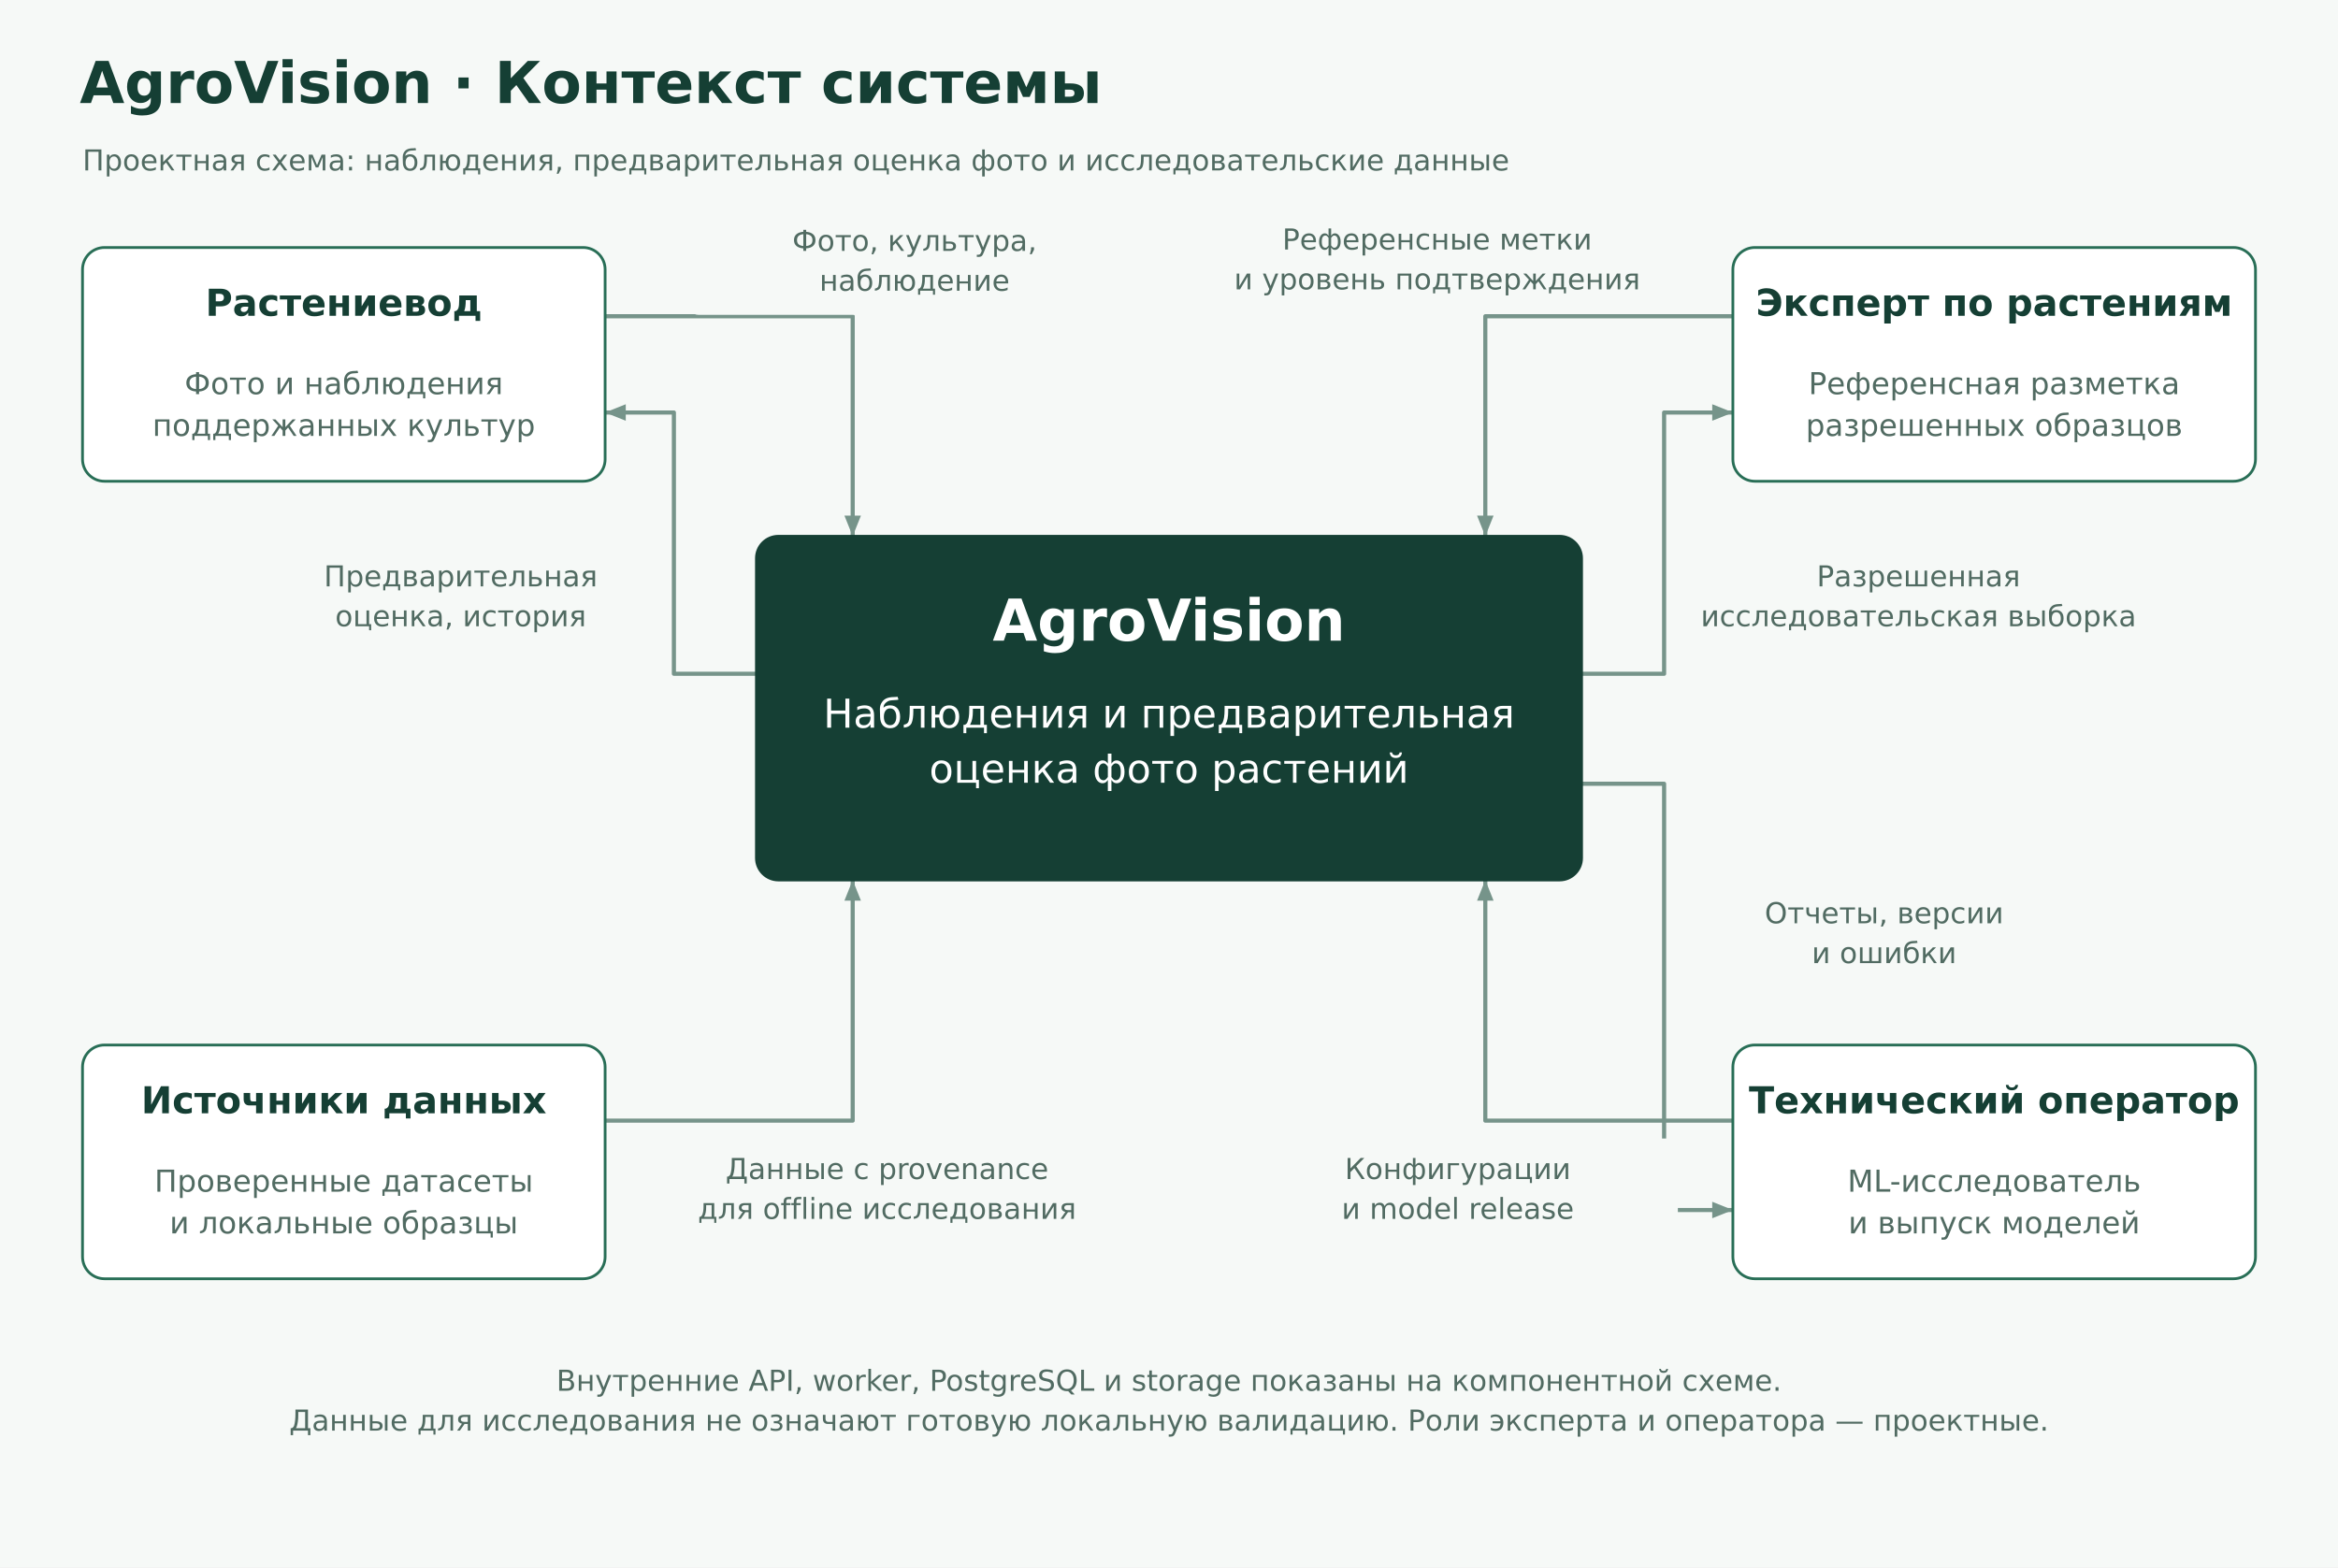
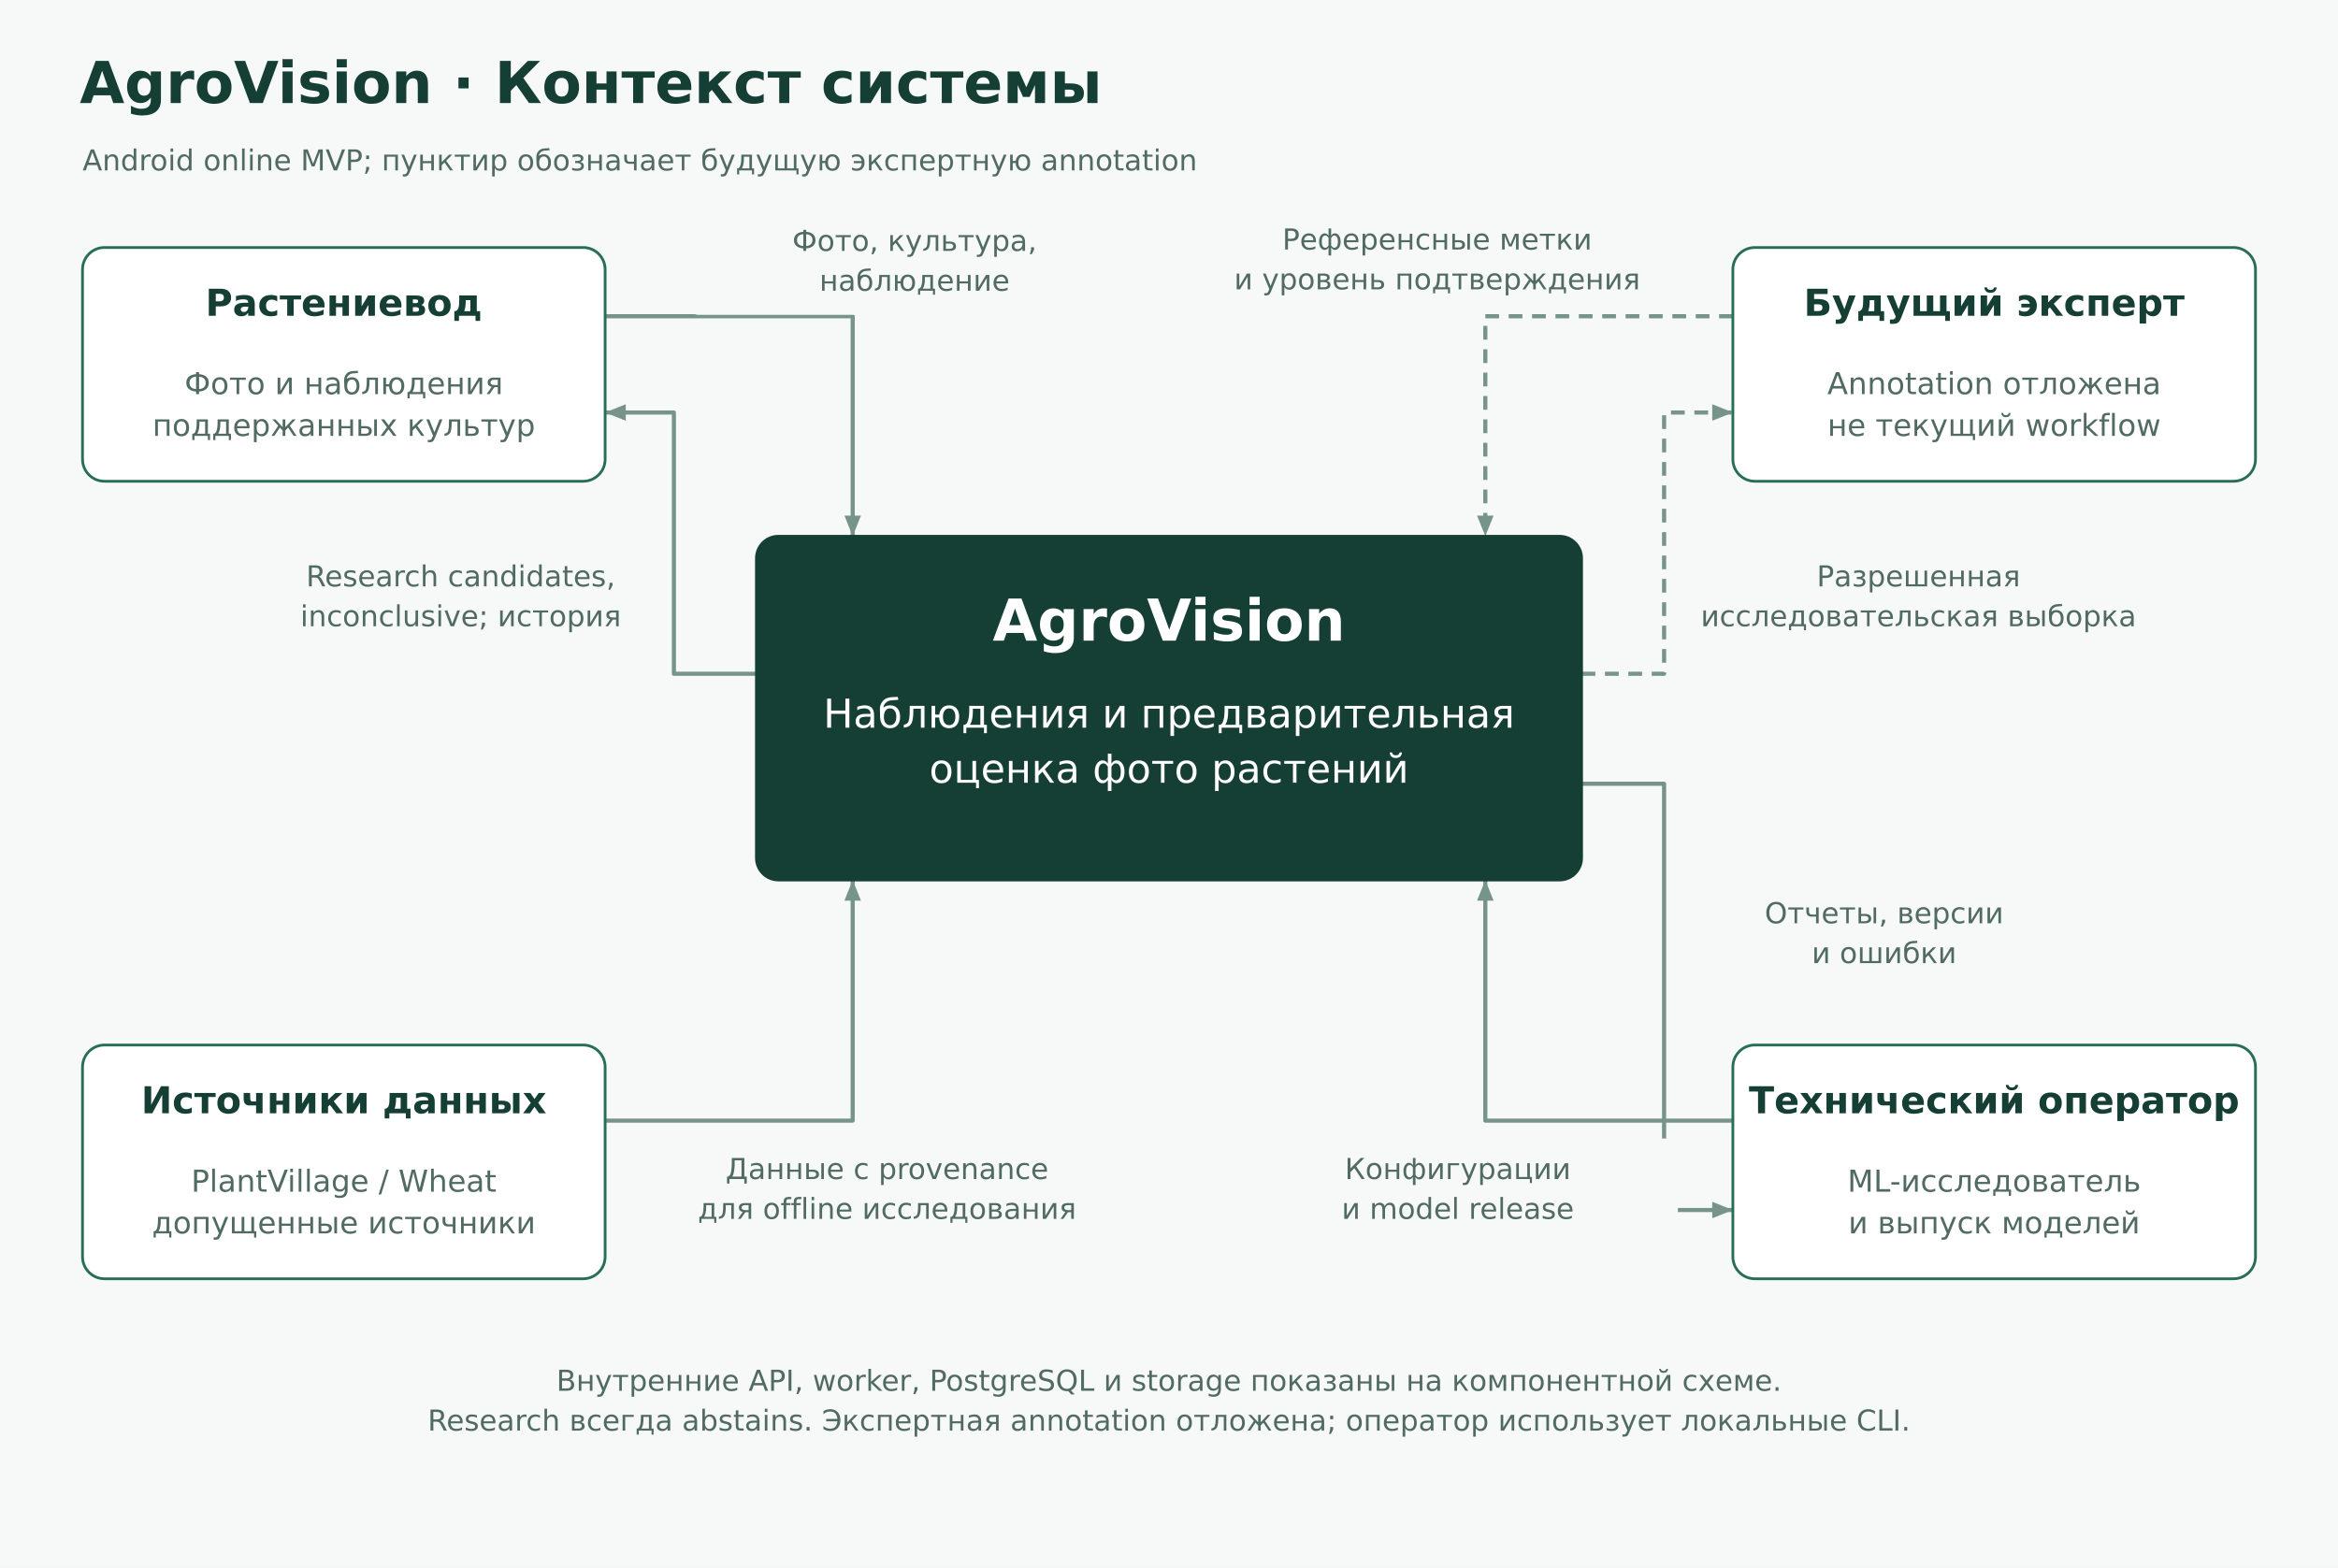
<svg xmlns="http://www.w3.org/2000/svg" width="1700" height="1140" viewBox="0 0 1700 1140">
  <rect width="100%" height="100%" fill="#f6f9f7" />
  <text x="58" y="63.0" fill="#153f34" font-family="DejaVu Sans, sans-serif" font-size="42" font-weight="bold" text-anchor="start" dominant-baseline="middle">AgroVision · Контекст системы</text>
-   <text x="60" y="118.0" fill="#516b62" font-family="DejaVu Sans, sans-serif" font-size="21" font-weight="normal" text-anchor="start" dominant-baseline="middle">Проектная схема: наблюдения, предварительная оценка фото и исследовательские данные</text>
+   <text x="60" y="118.0" fill="#516b62" font-family="DejaVu Sans, sans-serif" font-size="21" font-weight="normal" text-anchor="start" dominant-baseline="middle">Android online MVP; пунктир обозначает будущую экспертную annotation</text>
  <polyline points="440,230 620,230 620,390" fill="none" stroke="#76948a" stroke-width="3" stroke-linejoin="round" />
  <polygon points="620,390 626.0,375.0 614.0,375.0" fill="#76948a" />
  <polyline points="550,490 490,490 490,300 440,300" fill="none" stroke="#76948a" stroke-width="3" stroke-linejoin="round" />
  <polygon points="440,300 455.0,306.0 455.0,294.0" fill="#76948a" />
-   <polyline points="1260,230 1080,230 1080,390" fill="none" stroke="#76948a" stroke-width="3" stroke-linejoin="round" />
+   <polyline points="1260,230 1080,230 1080,390" fill="none" stroke="#76948a" stroke-width="3" stroke-linejoin="round" stroke-dasharray="10 7" />
  <polygon points="1080,390 1086.0,375.0 1074.0,375.0" fill="#76948a" />
-   <polyline points="1150,490 1210,490 1210,300 1260,300" fill="none" stroke="#76948a" stroke-width="3" stroke-linejoin="round" />
+   <polyline points="1150,490 1210,490 1210,300 1260,300" fill="none" stroke="#76948a" stroke-width="3" stroke-linejoin="round" stroke-dasharray="10 7" />
  <polygon points="1260,300 1245.0,294.0 1245.0,306.0" fill="#76948a" />
  <polyline points="1260,815 1080,815 1080,640" fill="none" stroke="#76948a" stroke-width="3" stroke-linejoin="round" />
  <polygon points="1080,640 1074.0,655.0 1086.0,655.0" fill="#76948a" />
  <polyline points="1150,570 1210,570 1210,880 1260,880" fill="none" stroke="#76948a" stroke-width="3" stroke-linejoin="round" />
  <polygon points="1260,880 1245.0,874.0 1245.0,886.0" fill="#76948a" />
  <polyline points="440,815 620,815 620,640" fill="none" stroke="#76948a" stroke-width="3" stroke-linejoin="round" />
  <polygon points="620,640 614.0,655.0 626.0,655.0" fill="#76948a" />
  <rect x="60" y="180" width="380" height="170" rx="16" fill="#ffffff" stroke="#286e56" stroke-width="2" />
  <text x="250.0" y="222.0" fill="#153f34" font-family="DejaVu Sans, sans-serif" font-size="27" font-weight="bold" text-anchor="middle" dominant-baseline="middle">Растениевод</text>
  <text x="250.0" y="280.42" fill="#516b62" font-family="DejaVu Sans, sans-serif" font-size="22" font-weight="normal" text-anchor="middle" dominant-baseline="middle">Фото и наблюдения</text>
  <text x="250.0" y="310.78" fill="#516b62" font-family="DejaVu Sans, sans-serif" font-size="22" font-weight="normal" text-anchor="middle" dominant-baseline="middle">поддержанных культур</text>
  <rect x="1260" y="180" width="380" height="170" rx="16" fill="#ffffff" stroke="#286e56" stroke-width="2" />
-   <text x="1450.0" y="222.0" fill="#153f34" font-family="DejaVu Sans, sans-serif" font-size="27" font-weight="bold" text-anchor="middle" dominant-baseline="middle">Эксперт по растениям</text>
-   <text x="1450.0" y="280.42" fill="#516b62" font-family="DejaVu Sans, sans-serif" font-size="22" font-weight="normal" text-anchor="middle" dominant-baseline="middle">Референсная разметка</text>
-   <text x="1450.0" y="310.78" fill="#516b62" font-family="DejaVu Sans, sans-serif" font-size="22" font-weight="normal" text-anchor="middle" dominant-baseline="middle">разрешенных образцов</text>
+   <text x="1450.0" y="222.0" fill="#153f34" font-family="DejaVu Sans, sans-serif" font-size="27" font-weight="bold" text-anchor="middle" dominant-baseline="middle">Будущий эксперт</text>
+   <text x="1450.0" y="280.42" fill="#516b62" font-family="DejaVu Sans, sans-serif" font-size="22" font-weight="normal" text-anchor="middle" dominant-baseline="middle">Annotation отложена</text>
+   <text x="1450.0" y="310.78" fill="#516b62" font-family="DejaVu Sans, sans-serif" font-size="22" font-weight="normal" text-anchor="middle" dominant-baseline="middle">не текущий workflow</text>
  <rect x="1260" y="760" width="380" height="170" rx="16" fill="#ffffff" stroke="#286e56" stroke-width="2" />
  <text x="1450.0" y="802.0" fill="#153f34" font-family="DejaVu Sans, sans-serif" font-size="27" font-weight="bold" text-anchor="middle" dominant-baseline="middle">Технический оператор</text>
  <text x="1450.0" y="860.42" fill="#516b62" font-family="DejaVu Sans, sans-serif" font-size="22" font-weight="normal" text-anchor="middle" dominant-baseline="middle">ML-исследователь</text>
  <text x="1450.0" y="890.78" fill="#516b62" font-family="DejaVu Sans, sans-serif" font-size="22" font-weight="normal" text-anchor="middle" dominant-baseline="middle">и выпуск моделей</text>
  <rect x="60" y="760" width="380" height="170" rx="16" fill="#ffffff" stroke="#286e56" stroke-width="2" />
  <text x="250.0" y="802.0" fill="#153f34" font-family="DejaVu Sans, sans-serif" font-size="27" font-weight="bold" text-anchor="middle" dominant-baseline="middle">Источники данных</text>
-   <text x="250.0" y="860.42" fill="#516b62" font-family="DejaVu Sans, sans-serif" font-size="22" font-weight="normal" text-anchor="middle" dominant-baseline="middle">Проверенные датасеты</text>
-   <text x="250.0" y="890.78" fill="#516b62" font-family="DejaVu Sans, sans-serif" font-size="22" font-weight="normal" text-anchor="middle" dominant-baseline="middle">и локальные образцы</text>
+   <text x="250.0" y="860.42" fill="#516b62" font-family="DejaVu Sans, sans-serif" font-size="22" font-weight="normal" text-anchor="middle" dominant-baseline="middle">PlantVillage / Wheat</text>
+   <text x="250.0" y="890.78" fill="#516b62" font-family="DejaVu Sans, sans-serif" font-size="22" font-weight="normal" text-anchor="middle" dominant-baseline="middle">допущенные источники</text>
  <rect x="550" y="390" width="600" height="250" rx="16" fill="#153f34" stroke="#153f34" stroke-width="2" />
  <text x="850" y="454.0" fill="#ffffff" font-family="DejaVu Sans, sans-serif" font-size="42" font-weight="bold" text-anchor="middle" dominant-baseline="middle">AgroVision</text>
  <text x="850" y="520.99" fill="#ffffff" font-family="DejaVu Sans, sans-serif" font-size="29" font-weight="normal" text-anchor="middle" dominant-baseline="middle">Наблюдения и предварительная</text>
  <text x="850" y="561.01" fill="#ffffff" font-family="DejaVu Sans, sans-serif" font-size="29" font-weight="normal" text-anchor="middle" dominant-baseline="middle">оценка фото растений</text>
  <rect x="500.0" y="153.02" width="330" height="75.96" rx="8" fill="#f6f9f7" stroke="#f6f9f7" stroke-width="0" />
  <text x="665" y="176.51" fill="#516b62" font-family="DejaVu Sans, sans-serif" font-size="21" font-weight="normal" text-anchor="middle" dominant-baseline="middle">Фото, культура,</text>
  <text x="665" y="205.49" fill="#516b62" font-family="DejaVu Sans, sans-serif" font-size="21" font-weight="normal" text-anchor="middle" dominant-baseline="middle">наблюдение</text>
  <rect x="185.0" y="397.02" width="300" height="75.96" rx="8" fill="#f6f9f7" stroke="#f6f9f7" stroke-width="0" />
-   <text x="335" y="420.51" fill="#516b62" font-family="DejaVu Sans, sans-serif" font-size="21" font-weight="normal" text-anchor="middle" dominant-baseline="middle">Предварительная</text>
-   <text x="335" y="449.49" fill="#516b62" font-family="DejaVu Sans, sans-serif" font-size="21" font-weight="normal" text-anchor="middle" dominant-baseline="middle">оценка, история</text>
+   <text x="335" y="420.51" fill="#516b62" font-family="DejaVu Sans, sans-serif" font-size="21" font-weight="normal" text-anchor="middle" dominant-baseline="middle">Research candidates,</text>
+   <text x="335" y="449.49" fill="#516b62" font-family="DejaVu Sans, sans-serif" font-size="21" font-weight="normal" text-anchor="middle" dominant-baseline="middle">inconclusive; история</text>
  <rect x="867.5" y="152.02" width="355" height="75.96" rx="8" fill="#f6f9f7" stroke="#f6f9f7" stroke-width="0" />
  <text x="1045" y="175.51" fill="#516b62" font-family="DejaVu Sans, sans-serif" font-size="21" font-weight="normal" text-anchor="middle" dominant-baseline="middle">Референсные метки</text>
  <text x="1045" y="204.49" fill="#516b62" font-family="DejaVu Sans, sans-serif" font-size="21" font-weight="normal" text-anchor="middle" dominant-baseline="middle">и уровень подтверждения</text>
  <rect x="1215.0" y="397.02" width="360" height="75.96" rx="8" fill="#f6f9f7" stroke="#f6f9f7" stroke-width="0" />
  <text x="1395" y="420.51" fill="#516b62" font-family="DejaVu Sans, sans-serif" font-size="21" font-weight="normal" text-anchor="middle" dominant-baseline="middle">Разрешенная</text>
  <text x="1395" y="449.49" fill="#516b62" font-family="DejaVu Sans, sans-serif" font-size="21" font-weight="normal" text-anchor="middle" dominant-baseline="middle">исследовательская выборка</text>
  <rect x="900.0" y="828.02" width="320" height="75.96" rx="8" fill="#f6f9f7" stroke="#f6f9f7" stroke-width="0" />
  <text x="1060" y="851.51" fill="#516b62" font-family="DejaVu Sans, sans-serif" font-size="21" font-weight="normal" text-anchor="middle" dominant-baseline="middle">Конфигурации</text>
  <text x="1060" y="880.49" fill="#516b62" font-family="DejaVu Sans, sans-serif" font-size="21" font-weight="normal" text-anchor="middle" dominant-baseline="middle">и model release</text>
  <rect x="1220.0" y="642.02" width="300" height="75.96" rx="8" fill="#f6f9f7" stroke="#f6f9f7" stroke-width="0" />
  <text x="1370" y="665.51" fill="#516b62" font-family="DejaVu Sans, sans-serif" font-size="21" font-weight="normal" text-anchor="middle" dominant-baseline="middle">Отчеты, версии</text>
  <text x="1370" y="694.49" fill="#516b62" font-family="DejaVu Sans, sans-serif" font-size="21" font-weight="normal" text-anchor="middle" dominant-baseline="middle">и ошибки</text>
  <rect x="465.0" y="828.02" width="360" height="75.96" rx="8" fill="#f6f9f7" stroke="#f6f9f7" stroke-width="0" />
  <text x="645" y="851.51" fill="#516b62" font-family="DejaVu Sans, sans-serif" font-size="21" font-weight="normal" text-anchor="middle" dominant-baseline="middle">Данные с provenance</text>
  <text x="645" y="880.49" fill="#516b62" font-family="DejaVu Sans, sans-serif" font-size="21" font-weight="normal" text-anchor="middle" dominant-baseline="middle">для offline исследования</text>
  <text x="850" y="1005.51" fill="#516b62" font-family="DejaVu Sans, sans-serif" font-size="21" font-weight="normal" text-anchor="middle" dominant-baseline="middle">Внутренние API, worker, PostgreSQL и storage показаны на компонентной схеме.</text>
-   <text x="850" y="1034.49" fill="#516b62" font-family="DejaVu Sans, sans-serif" font-size="21" font-weight="normal" text-anchor="middle" dominant-baseline="middle">Данные для исследования не означают готовую локальную валидацию. Роли эксперта и оператора — проектные.</text>
+   <text x="850" y="1034.49" fill="#516b62" font-family="DejaVu Sans, sans-serif" font-size="21" font-weight="normal" text-anchor="middle" dominant-baseline="middle">Research всегда abstains. Экспертная annotation отложена; оператор использует локальные CLI.</text>
</svg>
